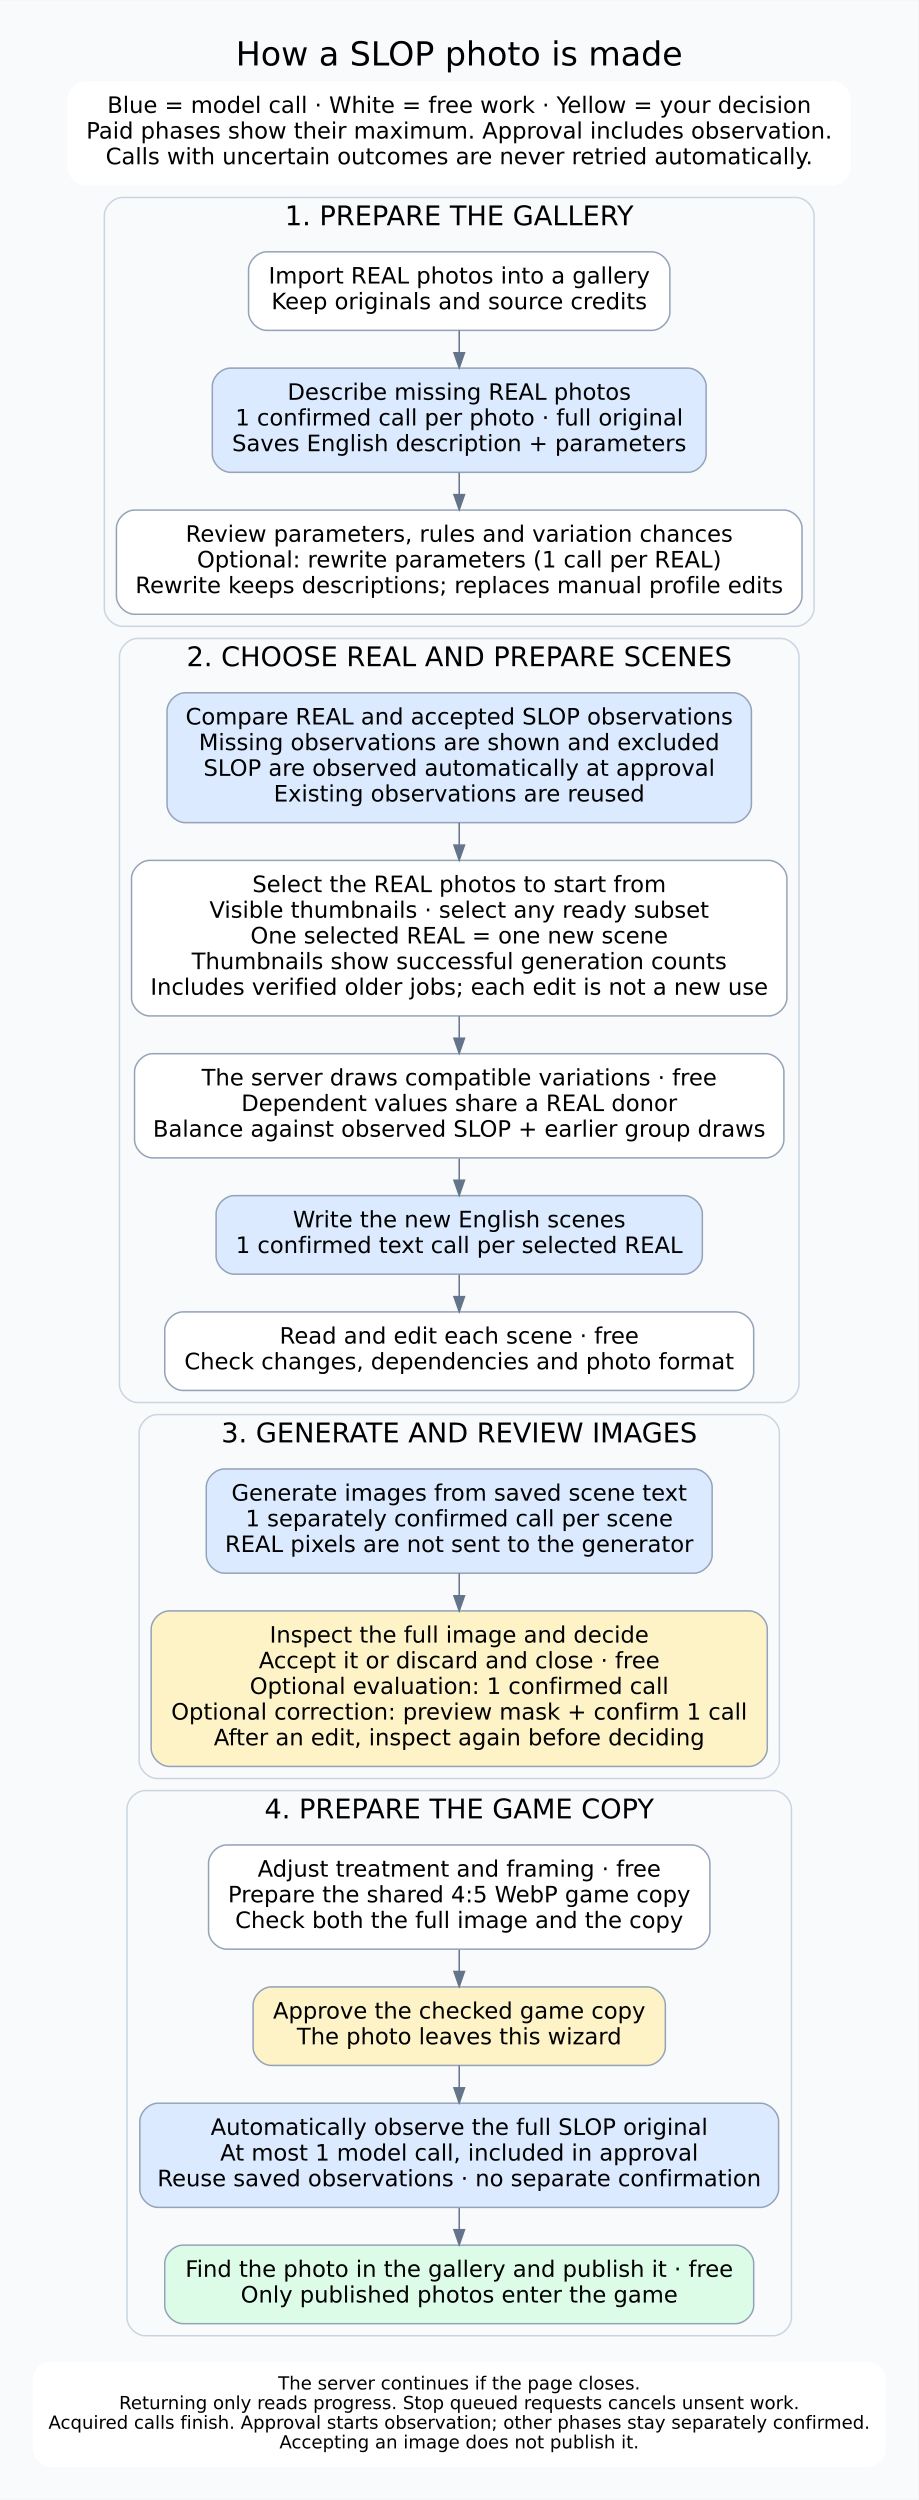
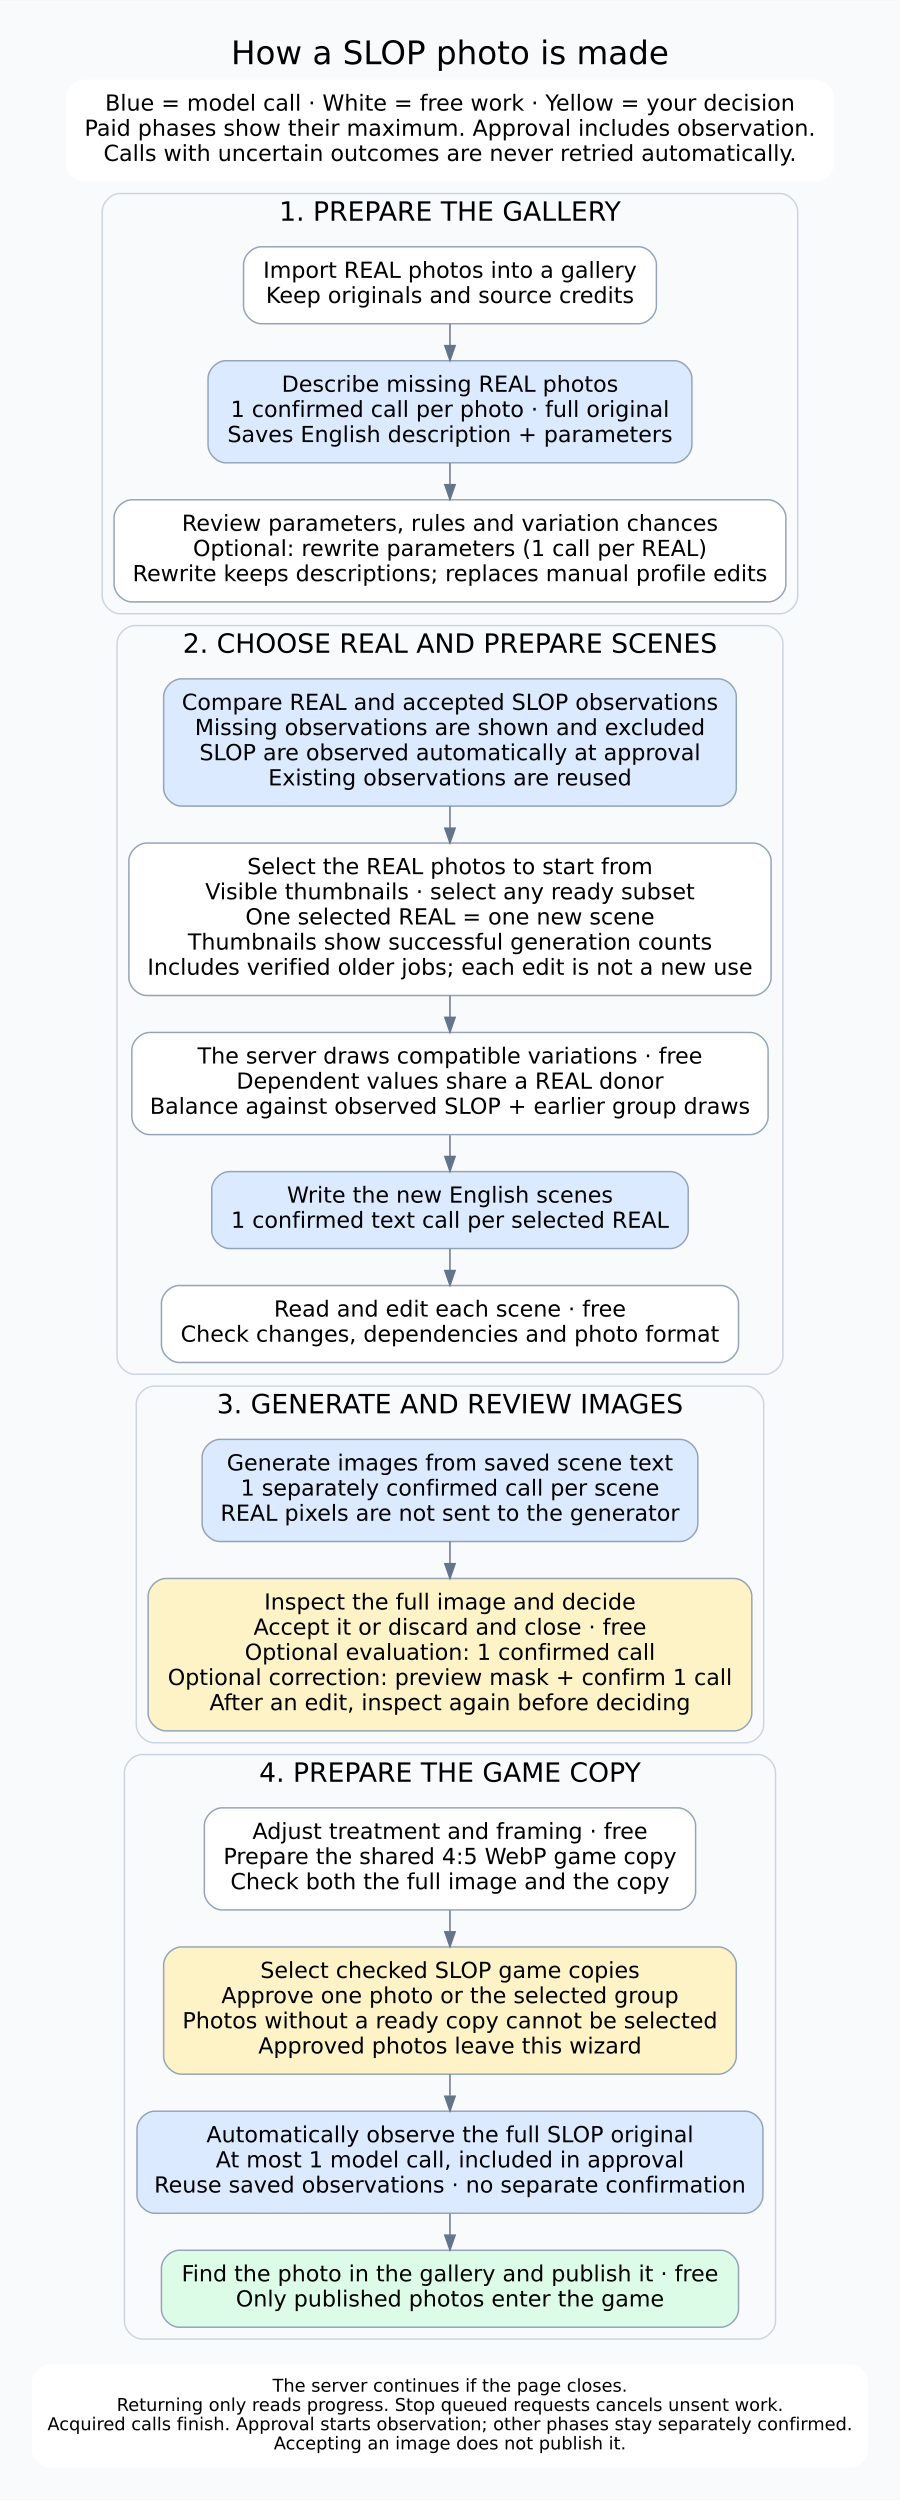
- <svg xmlns="http://www.w3.org/2000/svg" role="img" aria-label="How a SLOP photo is made" width="608pt" height="1655pt" viewBox="0.00 0.00 608.20 1655.20">
-   <g id="graph0" class="graph" transform="scale(1 1) rotate(0) translate(21.6 1633.6)">
-     <polygon fill="#f8fafc" stroke="transparent" points="-21.6,21.6 -21.6,-1633.6 586.6,-1633.6 586.6,21.6 -21.6,21.6" />
-     <text text-anchor="middle" x="282.5" y="-1590.4" font-family="DejaVu Sans" font-size="22.00">How a SLOP photo is made</text>
+ <svg xmlns="http://www.w3.org/2000/svg" role="img" aria-label="How a SLOP photo is made" width="608pt" height="1689pt" viewBox="0.00 0.00 608.20 1689.20">
+   <g id="graph0" class="graph" transform="scale(1 1) rotate(0) translate(21.6 1667.6)">
+     <polygon fill="#f8fafc" stroke="transparent" points="-21.6,21.6 -21.6,-1667.6 586.6,-1667.6 586.6,21.6 -21.6,21.6" />
+     <text text-anchor="middle" x="282.5" y="-1624.4" font-family="DejaVu Sans" font-size="22.00">How a SLOP photo is made</text>
    <g id="clust1" class="cluster">
-       <path fill="#f8fafc" stroke="#cbd5e1" d="M59.5,-1219C59.5,-1219 505.5,-1219 505.5,-1219 511.5,-1219 517.5,-1225 517.5,-1231 517.5,-1231 517.5,-1491 517.5,-1491 517.5,-1497 511.5,-1503 505.5,-1503 505.5,-1503 59.5,-1503 59.5,-1503 53.5,-1503 47.5,-1497 47.5,-1491 47.5,-1491 47.5,-1231 47.5,-1231 47.5,-1225 53.5,-1219 59.5,-1219" />
-       <text text-anchor="middle" x="282.5" y="-1484.6" font-family="DejaVu Sans" font-size="18.00">1. PREPARE THE GALLERY</text>
+       <path fill="#f8fafc" stroke="#cbd5e1" d="M59.5,-1253C59.5,-1253 505.5,-1253 505.5,-1253 511.5,-1253 517.5,-1259 517.5,-1265 517.5,-1265 517.5,-1525 517.5,-1525 517.5,-1531 511.5,-1537 505.5,-1537 505.5,-1537 59.5,-1537 59.5,-1537 53.5,-1537 47.5,-1531 47.5,-1525 47.5,-1525 47.5,-1265 47.5,-1265 47.5,-1259 53.5,-1253 59.5,-1253" />
+       <text text-anchor="middle" x="282.5" y="-1518.6" font-family="DejaVu Sans" font-size="18.00">1. PREPARE THE GALLERY</text>
    </g>
    <g id="clust2" class="cluster">
-       <path fill="#f8fafc" stroke="#cbd5e1" d="M69.5,-705C69.5,-705 495.5,-705 495.5,-705 501.5,-705 507.5,-711 507.5,-717 507.5,-717 507.5,-1199 507.5,-1199 507.5,-1205 501.5,-1211 495.5,-1211 495.5,-1211 69.5,-1211 69.5,-1211 63.5,-1211 57.5,-1205 57.5,-1199 57.5,-1199 57.5,-717 57.5,-717 57.5,-711 63.5,-705 69.5,-705" />
-       <text text-anchor="middle" x="282.5" y="-1192.6" font-family="DejaVu Sans" font-size="18.00">2. CHOOSE REAL AND PREPARE SCENES</text>
+       <path fill="#f8fafc" stroke="#cbd5e1" d="M69.5,-739C69.5,-739 495.5,-739 495.5,-739 501.5,-739 507.5,-745 507.5,-751 507.5,-751 507.5,-1233 507.5,-1233 507.5,-1239 501.5,-1245 495.5,-1245 495.5,-1245 69.5,-1245 69.5,-1245 63.5,-1245 57.5,-1239 57.5,-1233 57.5,-1233 57.5,-751 57.5,-751 57.5,-745 63.5,-739 69.5,-739" />
+       <text text-anchor="middle" x="282.5" y="-1226.6" font-family="DejaVu Sans" font-size="18.00">2. CHOOSE REAL AND PREPARE SCENES</text>
    </g>
    <g id="clust3" class="cluster">
-       <path fill="#f8fafc" stroke="#cbd5e1" d="M82.5,-456C82.5,-456 482.5,-456 482.5,-456 488.5,-456 494.5,-462 494.5,-468 494.5,-468 494.5,-685 494.5,-685 494.5,-691 488.5,-697 482.5,-697 482.5,-697 82.5,-697 82.5,-697 76.5,-697 70.5,-691 70.5,-685 70.5,-685 70.5,-468 70.5,-468 70.5,-462 76.5,-456 82.5,-456" />
-       <text text-anchor="middle" x="282.5" y="-678.6" font-family="DejaVu Sans" font-size="18.00">3. GENERATE AND REVIEW IMAGES</text>
+       <path fill="#f8fafc" stroke="#cbd5e1" d="M82.5,-490C82.5,-490 482.5,-490 482.5,-490 488.5,-490 494.5,-496 494.5,-502 494.5,-502 494.5,-719 494.5,-719 494.5,-725 488.5,-731 482.5,-731 482.5,-731 82.5,-731 82.5,-731 76.5,-731 70.5,-725 70.5,-719 70.5,-719 70.5,-502 70.5,-502 70.5,-496 76.5,-490 82.5,-490" />
+       <text text-anchor="middle" x="282.5" y="-712.6" font-family="DejaVu Sans" font-size="18.00">3. GENERATE AND REVIEW IMAGES</text>
    </g>
    <g id="clust4" class="cluster">
-       <path fill="#f8fafc" stroke="#cbd5e1" d="M74.5,-87C74.5,-87 490.5,-87 490.5,-87 496.5,-87 502.5,-93 502.5,-99 502.5,-99 502.5,-436 502.5,-436 502.5,-442 496.5,-448 490.5,-448 490.5,-448 74.5,-448 74.5,-448 68.5,-448 62.5,-442 62.5,-436 62.5,-436 62.5,-99 62.5,-99 62.5,-93 68.5,-87 74.5,-87" />
-       <text text-anchor="middle" x="282.5" y="-429.6" font-family="DejaVu Sans" font-size="18.00">4. PREPARE THE GAME COPY</text>
+       <path fill="#f8fafc" stroke="#cbd5e1" d="M74.5,-87C74.5,-87 490.5,-87 490.5,-87 496.5,-87 502.5,-93 502.5,-99 502.5,-99 502.5,-470 502.5,-470 502.5,-476 496.5,-482 490.5,-482 490.5,-482 74.5,-482 74.5,-482 68.5,-482 62.5,-476 62.5,-470 62.5,-470 62.5,-99 62.5,-99 62.5,-93 68.5,-87 74.5,-87" />
+       <text text-anchor="middle" x="282.5" y="-463.6" font-family="DejaVu Sans" font-size="18.00">4. PREPARE THE GAME COPY</text>
    </g>
    <g id="node1" class="node">
-       <path fill="white" stroke="transparent" d="M530,-1580C530,-1580 35,-1580 35,-1580 29,-1580 23,-1574 23,-1568 23,-1568 23,-1523 23,-1523 23,-1517 29,-1511 35,-1511 35,-1511 530,-1511 530,-1511 536,-1511 542,-1517 542,-1523 542,-1523 542,-1568 542,-1568 542,-1574 536,-1580 530,-1580" />
-       <text text-anchor="middle" x="282.5" y="-1559" font-family="DejaVu Sans" font-size="15.00">Blue = model call · White = free work · Yellow = your decision</text>
-       <text text-anchor="middle" x="282.5" y="-1542" font-family="DejaVu Sans" font-size="15.00">Paid phases show their maximum. Approval includes observation.</text>
-       <text text-anchor="middle" x="282.5" y="-1525" font-family="DejaVu Sans" font-size="15.00">Calls with uncertain outcomes are never retried automatically.</text>
+       <path fill="white" stroke="transparent" d="M530,-1614C530,-1614 35,-1614 35,-1614 29,-1614 23,-1608 23,-1602 23,-1602 23,-1557 23,-1557 23,-1551 29,-1545 35,-1545 35,-1545 530,-1545 530,-1545 536,-1545 542,-1551 542,-1557 542,-1557 542,-1602 542,-1602 542,-1608 536,-1614 530,-1614" />
+       <text text-anchor="middle" x="282.5" y="-1593" font-family="DejaVu Sans" font-size="15.00">Blue = model call · White = free work · Yellow = your decision</text>
+       <text text-anchor="middle" x="282.5" y="-1576" font-family="DejaVu Sans" font-size="15.00">Paid phases show their maximum. Approval includes observation.</text>
+       <text text-anchor="middle" x="282.5" y="-1559" font-family="DejaVu Sans" font-size="15.00">Calls with uncertain outcomes are never retried automatically.</text>
    </g>
    <g id="node2" class="node">
-       <path fill="white" stroke="#94a3b8" d="M410,-1467C410,-1467 155,-1467 155,-1467 149,-1467 143,-1461 143,-1455 143,-1455 143,-1427 143,-1427 143,-1421 149,-1415 155,-1415 155,-1415 410,-1415 410,-1415 416,-1415 422,-1421 422,-1427 422,-1427 422,-1455 422,-1455 422,-1461 416,-1467 410,-1467" />
-       <text text-anchor="middle" x="282.5" y="-1446" font-family="DejaVu Sans" font-size="15.00">Import REAL photos into a gallery</text>
-       <text text-anchor="middle" x="282.5" y="-1429" font-family="DejaVu Sans" font-size="15.00">Keep originals and source credits</text>
+       <path fill="white" stroke="#94a3b8" d="M410,-1501C410,-1501 155,-1501 155,-1501 149,-1501 143,-1495 143,-1489 143,-1489 143,-1461 143,-1461 143,-1455 149,-1449 155,-1449 155,-1449 410,-1449 410,-1449 416,-1449 422,-1455 422,-1461 422,-1461 422,-1489 422,-1489 422,-1495 416,-1501 410,-1501" />
+       <text text-anchor="middle" x="282.5" y="-1480" font-family="DejaVu Sans" font-size="15.00">Import REAL photos into a gallery</text>
+       <text text-anchor="middle" x="282.5" y="-1463" font-family="DejaVu Sans" font-size="15.00">Keep originals and source credits</text>
    </g>
    <g id="node3" class="node">
-       <path fill="#dbeafe" stroke="#94a3b8" d="M434,-1390C434,-1390 131,-1390 131,-1390 125,-1390 119,-1384 119,-1378 119,-1378 119,-1333 119,-1333 119,-1327 125,-1321 131,-1321 131,-1321 434,-1321 434,-1321 440,-1321 446,-1327 446,-1333 446,-1333 446,-1378 446,-1378 446,-1384 440,-1390 434,-1390" />
-       <text text-anchor="middle" x="282.5" y="-1369" font-family="DejaVu Sans" font-size="15.00">Describe missing REAL photos</text>
-       <text text-anchor="middle" x="282.5" y="-1352" font-family="DejaVu Sans" font-size="15.00">1 confirmed call per photo · full original</text>
-       <text text-anchor="middle" x="282.5" y="-1335" font-family="DejaVu Sans" font-size="15.00">Saves English description + parameters</text>
+       <path fill="#dbeafe" stroke="#94a3b8" d="M434,-1424C434,-1424 131,-1424 131,-1424 125,-1424 119,-1418 119,-1412 119,-1412 119,-1367 119,-1367 119,-1361 125,-1355 131,-1355 131,-1355 434,-1355 434,-1355 440,-1355 446,-1361 446,-1367 446,-1367 446,-1412 446,-1412 446,-1418 440,-1424 434,-1424" />
+       <text text-anchor="middle" x="282.5" y="-1403" font-family="DejaVu Sans" font-size="15.00">Describe missing REAL photos</text>
+       <text text-anchor="middle" x="282.5" y="-1386" font-family="DejaVu Sans" font-size="15.00">1 confirmed call per photo · full original</text>
+       <text text-anchor="middle" x="282.5" y="-1369" font-family="DejaVu Sans" font-size="15.00">Saves English description + parameters</text>
    </g>
    <g id="edge1" class="edge">
-       <path fill="none" stroke="#64748b" d="M282.5,-1414.95C282.5,-1410.33 282.5,-1405.38 282.5,-1400.39" />
-       <polygon fill="#64748b" stroke="#64748b" points="286,-1400.19 282.5,-1390.19 279,-1400.19 286,-1400.19" />
+       <path fill="none" stroke="#64748b" d="M282.5,-1448.95C282.5,-1444.33 282.5,-1439.38 282.5,-1434.39" />
+       <polygon fill="#64748b" stroke="#64748b" points="286,-1434.19 282.5,-1424.19 279,-1434.19 286,-1434.19" />
    </g>
    <g id="node4" class="node">
-       <path fill="white" stroke="#94a3b8" d="M497.5,-1296C497.5,-1296 67.5,-1296 67.5,-1296 61.5,-1296 55.5,-1290 55.5,-1284 55.5,-1284 55.5,-1239 55.5,-1239 55.5,-1233 61.5,-1227 67.5,-1227 67.5,-1227 497.5,-1227 497.5,-1227 503.5,-1227 509.5,-1233 509.5,-1239 509.5,-1239 509.5,-1284 509.5,-1284 509.5,-1290 503.5,-1296 497.5,-1296" />
-       <text text-anchor="middle" x="282.5" y="-1275" font-family="DejaVu Sans" font-size="15.00">Review parameters, rules and variation chances</text>
-       <text text-anchor="middle" x="282.5" y="-1258" font-family="DejaVu Sans" font-size="15.00">Optional: rewrite parameters (1 call per REAL)</text>
-       <text text-anchor="middle" x="282.5" y="-1241" font-family="DejaVu Sans" font-size="15.00">Rewrite keeps descriptions; replaces manual profile edits</text>
+       <path fill="white" stroke="#94a3b8" d="M497.5,-1330C497.5,-1330 67.5,-1330 67.5,-1330 61.5,-1330 55.5,-1324 55.5,-1318 55.5,-1318 55.5,-1273 55.5,-1273 55.5,-1267 61.5,-1261 67.5,-1261 67.5,-1261 497.5,-1261 497.5,-1261 503.5,-1261 509.5,-1267 509.5,-1273 509.5,-1273 509.5,-1318 509.5,-1318 509.5,-1324 503.5,-1330 497.5,-1330" />
+       <text text-anchor="middle" x="282.5" y="-1309" font-family="DejaVu Sans" font-size="15.00">Review parameters, rules and variation chances</text>
+       <text text-anchor="middle" x="282.5" y="-1292" font-family="DejaVu Sans" font-size="15.00">Optional: rewrite parameters (1 call per REAL)</text>
+       <text text-anchor="middle" x="282.5" y="-1275" font-family="DejaVu Sans" font-size="15.00">Rewrite keeps descriptions; replaces manual profile edits</text>
    </g>
    <g id="edge2" class="edge">
-       <path fill="none" stroke="#64748b" d="M282.5,-1320.76C282.5,-1316.14 282.5,-1311.34 282.5,-1306.56" />
-       <polygon fill="#64748b" stroke="#64748b" points="286,-1306.23 282.5,-1296.23 279,-1306.23 286,-1306.23" />
+       <path fill="none" stroke="#64748b" d="M282.5,-1354.76C282.5,-1350.14 282.5,-1345.34 282.5,-1340.56" />
+       <polygon fill="#64748b" stroke="#64748b" points="286,-1340.23 282.5,-1330.23 279,-1340.23 286,-1340.23" />
    </g>
    <g id="node6" class="node">
-       <path fill="#dbeafe" stroke="#94a3b8" d="M464,-1175C464,-1175 101,-1175 101,-1175 95,-1175 89,-1169 89,-1163 89,-1163 89,-1101 89,-1101 89,-1095 95,-1089 101,-1089 101,-1089 464,-1089 464,-1089 470,-1089 476,-1095 476,-1101 476,-1101 476,-1163 476,-1163 476,-1169 470,-1175 464,-1175" />
-       <text text-anchor="middle" x="282.5" y="-1154" font-family="DejaVu Sans" font-size="15.00">Compare REAL and accepted SLOP observations</text>
-       <text text-anchor="middle" x="282.5" y="-1137" font-family="DejaVu Sans" font-size="15.00">Missing observations are shown and excluded</text>
-       <text text-anchor="middle" x="282.5" y="-1120" font-family="DejaVu Sans" font-size="15.00">SLOP are observed automatically at approval</text>
-       <text text-anchor="middle" x="282.5" y="-1103" font-family="DejaVu Sans" font-size="15.00">Existing observations are reused</text>
+       <path fill="#dbeafe" stroke="#94a3b8" d="M464,-1209C464,-1209 101,-1209 101,-1209 95,-1209 89,-1203 89,-1197 89,-1197 89,-1135 89,-1135 89,-1129 95,-1123 101,-1123 101,-1123 464,-1123 464,-1123 470,-1123 476,-1129 476,-1135 476,-1135 476,-1197 476,-1197 476,-1203 470,-1209 464,-1209" />
+       <text text-anchor="middle" x="282.5" y="-1188" font-family="DejaVu Sans" font-size="15.00">Compare REAL and accepted SLOP observations</text>
+       <text text-anchor="middle" x="282.5" y="-1171" font-family="DejaVu Sans" font-size="15.00">Missing observations are shown and excluded</text>
+       <text text-anchor="middle" x="282.5" y="-1154" font-family="DejaVu Sans" font-size="15.00">SLOP are observed automatically at approval</text>
+       <text text-anchor="middle" x="282.5" y="-1137" font-family="DejaVu Sans" font-size="15.00">Existing observations are reused</text>
    </g>
    <g id="node5" class="node">
-       <path fill="white" stroke="#94a3b8" d="M487.5,-1064C487.5,-1064 77.5,-1064 77.5,-1064 71.5,-1064 65.5,-1058 65.5,-1052 65.5,-1052 65.5,-973 65.5,-973 65.5,-967 71.5,-961 77.5,-961 77.5,-961 487.5,-961 487.5,-961 493.5,-961 499.5,-967 499.5,-973 499.5,-973 499.5,-1052 499.5,-1052 499.5,-1058 493.5,-1064 487.5,-1064" />
-       <text text-anchor="middle" x="282.5" y="-1043" font-family="DejaVu Sans" font-size="15.00">Select the REAL photos to start from</text>
-       <text text-anchor="middle" x="282.5" y="-1026" font-family="DejaVu Sans" font-size="15.00">Visible thumbnails · select any ready subset</text>
-       <text text-anchor="middle" x="282.5" y="-1009" font-family="DejaVu Sans" font-size="15.00">One selected REAL = one new scene</text>
-       <text text-anchor="middle" x="282.5" y="-992" font-family="DejaVu Sans" font-size="15.00">Thumbnails show successful generation counts</text>
-       <text text-anchor="middle" x="282.5" y="-975" font-family="DejaVu Sans" font-size="15.00">Includes verified older jobs; each edit is not a new use</text>
+       <path fill="white" stroke="#94a3b8" d="M487.5,-1098C487.5,-1098 77.5,-1098 77.5,-1098 71.5,-1098 65.5,-1092 65.5,-1086 65.5,-1086 65.5,-1007 65.5,-1007 65.5,-1001 71.5,-995 77.5,-995 77.5,-995 487.5,-995 487.5,-995 493.5,-995 499.5,-1001 499.5,-1007 499.5,-1007 499.5,-1086 499.5,-1086 499.5,-1092 493.5,-1098 487.5,-1098" />
+       <text text-anchor="middle" x="282.5" y="-1077" font-family="DejaVu Sans" font-size="15.00">Select the REAL photos to start from</text>
+       <text text-anchor="middle" x="282.5" y="-1060" font-family="DejaVu Sans" font-size="15.00">Visible thumbnails · select any ready subset</text>
+       <text text-anchor="middle" x="282.5" y="-1043" font-family="DejaVu Sans" font-size="15.00">One selected REAL = one new scene</text>
+       <text text-anchor="middle" x="282.5" y="-1026" font-family="DejaVu Sans" font-size="15.00">Thumbnails show successful generation counts</text>
+       <text text-anchor="middle" x="282.5" y="-1009" font-family="DejaVu Sans" font-size="15.00">Includes verified older jobs; each edit is not a new use</text>
    </g>
    <g id="node7" class="node">
-       <path fill="white" stroke="#94a3b8" d="M485.5,-936C485.5,-936 79.5,-936 79.5,-936 73.5,-936 67.5,-930 67.5,-924 67.5,-924 67.5,-879 67.5,-879 67.5,-873 73.5,-867 79.5,-867 79.5,-867 485.5,-867 485.5,-867 491.5,-867 497.5,-873 497.5,-879 497.5,-879 497.5,-924 497.5,-924 497.5,-930 491.5,-936 485.5,-936" />
-       <text text-anchor="middle" x="282.5" y="-915" font-family="DejaVu Sans" font-size="15.00">The server draws compatible variations · free</text>
-       <text text-anchor="middle" x="282.5" y="-898" font-family="DejaVu Sans" font-size="15.00">Dependent values share a REAL donor</text>
-       <text text-anchor="middle" x="282.5" y="-881" font-family="DejaVu Sans" font-size="15.00">Balance against observed SLOP + earlier group draws</text>
+       <path fill="white" stroke="#94a3b8" d="M485.5,-970C485.5,-970 79.5,-970 79.5,-970 73.5,-970 67.5,-964 67.5,-958 67.5,-958 67.5,-913 67.5,-913 67.5,-907 73.5,-901 79.5,-901 79.5,-901 485.5,-901 485.5,-901 491.5,-901 497.5,-907 497.5,-913 497.5,-913 497.5,-958 497.5,-958 497.5,-964 491.5,-970 485.5,-970" />
+       <text text-anchor="middle" x="282.5" y="-949" font-family="DejaVu Sans" font-size="15.00">The server draws compatible variations · free</text>
+       <text text-anchor="middle" x="282.5" y="-932" font-family="DejaVu Sans" font-size="15.00">Dependent values share a REAL donor</text>
+       <text text-anchor="middle" x="282.5" y="-915" font-family="DejaVu Sans" font-size="15.00">Balance against observed SLOP + earlier group draws</text>
    </g>
    <g id="edge4" class="edge">
-       <path fill="none" stroke="#64748b" d="M282.5,-960.83C282.5,-956.01 282.5,-951.15 282.5,-946.4" />
-       <polygon fill="#64748b" stroke="#64748b" points="286,-946.24 282.5,-936.24 279,-946.24 286,-946.24" />
+       <path fill="none" stroke="#64748b" d="M282.5,-994.83C282.5,-990.01 282.5,-985.15 282.5,-980.4" />
+       <polygon fill="#64748b" stroke="#64748b" points="286,-980.24 282.5,-970.24 279,-980.24 286,-980.24" />
    </g>
    <g id="edge3" class="edge">
-       <path fill="none" stroke="#64748b" d="M282.5,-1088.91C282.5,-1084.14 282.5,-1079.21 282.5,-1074.26" />
-       <polygon fill="#64748b" stroke="#64748b" points="286,-1074.12 282.5,-1064.12 279,-1074.12 286,-1074.12" />
+       <path fill="none" stroke="#64748b" d="M282.5,-1122.91C282.5,-1118.14 282.5,-1113.21 282.5,-1108.26" />
+       <polygon fill="#64748b" stroke="#64748b" points="286,-1108.12 282.5,-1098.12 279,-1108.12 286,-1108.12" />
    </g>
    <g id="node8" class="node">
-       <path fill="#dbeafe" stroke="#94a3b8" d="M431.5,-842C431.5,-842 133.5,-842 133.5,-842 127.5,-842 121.5,-836 121.5,-830 121.5,-830 121.5,-802 121.5,-802 121.5,-796 127.5,-790 133.5,-790 133.5,-790 431.5,-790 431.5,-790 437.5,-790 443.5,-796 443.5,-802 443.5,-802 443.5,-830 443.5,-830 443.5,-836 437.5,-842 431.5,-842" />
-       <text text-anchor="middle" x="282.5" y="-821" font-family="DejaVu Sans" font-size="15.00">Write the new English scenes</text>
-       <text text-anchor="middle" x="282.5" y="-804" font-family="DejaVu Sans" font-size="15.00">1 confirmed text call per selected REAL</text>
+       <path fill="#dbeafe" stroke="#94a3b8" d="M431.5,-876C431.5,-876 133.5,-876 133.5,-876 127.5,-876 121.5,-870 121.5,-864 121.5,-864 121.5,-836 121.5,-836 121.5,-830 127.5,-824 133.5,-824 133.5,-824 431.5,-824 431.5,-824 437.5,-824 443.5,-830 443.5,-836 443.5,-836 443.5,-864 443.5,-864 443.5,-870 437.5,-876 431.5,-876" />
+       <text text-anchor="middle" x="282.5" y="-855" font-family="DejaVu Sans" font-size="15.00">Write the new English scenes</text>
+       <text text-anchor="middle" x="282.5" y="-838" font-family="DejaVu Sans" font-size="15.00">1 confirmed text call per selected REAL</text>
    </g>
    <g id="edge5" class="edge">
-       <path fill="none" stroke="#64748b" d="M282.5,-866.54C282.5,-861.84 282.5,-857 282.5,-852.28" />
-       <polygon fill="#64748b" stroke="#64748b" points="286,-852.22 282.5,-842.22 279,-852.22 286,-852.22" />
+       <path fill="none" stroke="#64748b" d="M282.5,-900.54C282.5,-895.84 282.5,-891 282.5,-886.28" />
+       <polygon fill="#64748b" stroke="#64748b" points="286,-886.22 282.5,-876.22 279,-886.22 286,-886.22" />
    </g>
    <g id="node9" class="node">
-       <path fill="white" stroke="#94a3b8" d="M465.5,-765C465.5,-765 99.5,-765 99.5,-765 93.5,-765 87.5,-759 87.5,-753 87.5,-753 87.5,-725 87.5,-725 87.5,-719 93.5,-713 99.5,-713 99.5,-713 465.5,-713 465.5,-713 471.5,-713 477.5,-719 477.5,-725 477.5,-725 477.5,-753 477.5,-753 477.5,-759 471.5,-765 465.5,-765" />
-       <text text-anchor="middle" x="282.5" y="-744" font-family="DejaVu Sans" font-size="15.00">Read and edit each scene · free</text>
-       <text text-anchor="middle" x="282.5" y="-727" font-family="DejaVu Sans" font-size="15.00">Check changes, dependencies and photo format</text>
+       <path fill="white" stroke="#94a3b8" d="M465.5,-799C465.5,-799 99.5,-799 99.5,-799 93.5,-799 87.5,-793 87.5,-787 87.5,-787 87.5,-759 87.5,-759 87.5,-753 93.5,-747 99.5,-747 99.5,-747 465.5,-747 465.5,-747 471.5,-747 477.5,-753 477.5,-759 477.5,-759 477.5,-787 477.5,-787 477.5,-793 471.5,-799 465.5,-799" />
+       <text text-anchor="middle" x="282.5" y="-778" font-family="DejaVu Sans" font-size="15.00">Read and edit each scene · free</text>
+       <text text-anchor="middle" x="282.5" y="-761" font-family="DejaVu Sans" font-size="15.00">Check changes, dependencies and photo format</text>
    </g>
    <g id="edge6" class="edge">
-       <path fill="none" stroke="#64748b" d="M282.5,-789.61C282.5,-785.04 282.5,-780.2 282.5,-775.41" />
-       <polygon fill="#64748b" stroke="#64748b" points="286,-775.11 282.5,-765.11 279,-775.11 286,-775.11" />
+       <path fill="none" stroke="#64748b" d="M282.5,-823.61C282.5,-819.04 282.5,-814.2 282.5,-809.41" />
+       <polygon fill="#64748b" stroke="#64748b" points="286,-809.11 282.5,-799.11 279,-809.11 286,-809.11" />
    </g>
    <g id="node10" class="node">
-       <path fill="#dbeafe" stroke="#94a3b8" d="M438,-661C438,-661 127,-661 127,-661 121,-661 115,-655 115,-649 115,-649 115,-604 115,-604 115,-598 121,-592 127,-592 127,-592 438,-592 438,-592 444,-592 450,-598 450,-604 450,-604 450,-649 450,-649 450,-655 444,-661 438,-661" />
-       <text text-anchor="middle" x="282.5" y="-640" font-family="DejaVu Sans" font-size="15.00">Generate images from saved scene text</text>
-       <text text-anchor="middle" x="282.5" y="-623" font-family="DejaVu Sans" font-size="15.00">1 separately confirmed call per scene</text>
-       <text text-anchor="middle" x="282.5" y="-606" font-family="DejaVu Sans" font-size="15.00">REAL pixels are not sent to the generator</text>
+       <path fill="#dbeafe" stroke="#94a3b8" d="M438,-695C438,-695 127,-695 127,-695 121,-695 115,-689 115,-683 115,-683 115,-638 115,-638 115,-632 121,-626 127,-626 127,-626 438,-626 438,-626 444,-626 450,-632 450,-638 450,-638 450,-683 450,-683 450,-689 444,-695 438,-695" />
+       <text text-anchor="middle" x="282.5" y="-674" font-family="DejaVu Sans" font-size="15.00">Generate images from saved scene text</text>
+       <text text-anchor="middle" x="282.5" y="-657" font-family="DejaVu Sans" font-size="15.00">1 separately confirmed call per scene</text>
+       <text text-anchor="middle" x="282.5" y="-640" font-family="DejaVu Sans" font-size="15.00">REAL pixels are not sent to the generator</text>
    </g>
    <g id="node11" class="node">
-       <path fill="#fef3c7" stroke="#94a3b8" d="M474.5,-567C474.5,-567 90.5,-567 90.5,-567 84.5,-567 78.5,-561 78.5,-555 78.5,-555 78.5,-476 78.5,-476 78.5,-470 84.5,-464 90.5,-464 90.5,-464 474.5,-464 474.5,-464 480.5,-464 486.5,-470 486.5,-476 486.5,-476 486.5,-555 486.5,-555 486.5,-561 480.5,-567 474.5,-567" />
-       <text text-anchor="middle" x="282.5" y="-546" font-family="DejaVu Sans" font-size="15.00">Inspect the full image and decide</text>
-       <text text-anchor="middle" x="282.5" y="-529" font-family="DejaVu Sans" font-size="15.00">Accept it or discard and close · free</text>
-       <text text-anchor="middle" x="282.5" y="-512" font-family="DejaVu Sans" font-size="15.00">Optional evaluation: 1 confirmed call</text>
-       <text text-anchor="middle" x="282.5" y="-495" font-family="DejaVu Sans" font-size="15.00">Optional correction: preview mask + confirm 1 call</text>
-       <text text-anchor="middle" x="282.5" y="-478" font-family="DejaVu Sans" font-size="15.00">After an edit, inspect again before deciding</text>
+       <path fill="#fef3c7" stroke="#94a3b8" d="M474.5,-601C474.5,-601 90.5,-601 90.5,-601 84.5,-601 78.5,-595 78.5,-589 78.5,-589 78.5,-510 78.5,-510 78.5,-504 84.5,-498 90.5,-498 90.5,-498 474.5,-498 474.5,-498 480.5,-498 486.5,-504 486.5,-510 486.5,-510 486.5,-589 486.5,-589 486.5,-595 480.5,-601 474.5,-601" />
+       <text text-anchor="middle" x="282.5" y="-580" font-family="DejaVu Sans" font-size="15.00">Inspect the full image and decide</text>
+       <text text-anchor="middle" x="282.5" y="-563" font-family="DejaVu Sans" font-size="15.00">Accept it or discard and close · free</text>
+       <text text-anchor="middle" x="282.5" y="-546" font-family="DejaVu Sans" font-size="15.00">Optional evaluation: 1 confirmed call</text>
+       <text text-anchor="middle" x="282.5" y="-529" font-family="DejaVu Sans" font-size="15.00">Optional correction: preview mask + confirm 1 call</text>
+       <text text-anchor="middle" x="282.5" y="-512" font-family="DejaVu Sans" font-size="15.00">After an edit, inspect again before deciding</text>
    </g>
    <g id="edge7" class="edge">
-       <path fill="none" stroke="#64748b" d="M282.5,-591.91C282.5,-587.23 282.5,-582.31 282.5,-577.31" />
-       <polygon fill="#64748b" stroke="#64748b" points="286,-577.02 282.5,-567.02 279,-577.02 286,-577.02" />
+       <path fill="none" stroke="#64748b" d="M282.5,-625.91C282.5,-621.23 282.5,-616.31 282.5,-611.31" />
+       <polygon fill="#64748b" stroke="#64748b" points="286,-611.02 282.5,-601.02 279,-611.02 286,-611.02" />
    </g>
    <g id="node12" class="node">
-       <path fill="white" stroke="#94a3b8" d="M436.5,-412C436.5,-412 128.5,-412 128.5,-412 122.5,-412 116.5,-406 116.5,-400 116.5,-400 116.5,-355 116.5,-355 116.5,-349 122.5,-343 128.5,-343 128.5,-343 436.5,-343 436.5,-343 442.5,-343 448.5,-349 448.5,-355 448.5,-355 448.5,-400 448.5,-400 448.5,-406 442.5,-412 436.5,-412" />
-       <text text-anchor="middle" x="282.5" y="-391" font-family="DejaVu Sans" font-size="15.00">Adjust treatment and framing · free</text>
-       <text text-anchor="middle" x="282.5" y="-374" font-family="DejaVu Sans" font-size="15.00">Prepare the shared 4:5 WebP game copy</text>
-       <text text-anchor="middle" x="282.5" y="-357" font-family="DejaVu Sans" font-size="15.00">Check both the full image and the copy</text>
+       <path fill="white" stroke="#94a3b8" d="M436.5,-446C436.5,-446 128.5,-446 128.5,-446 122.5,-446 116.5,-440 116.5,-434 116.5,-434 116.5,-389 116.5,-389 116.5,-383 122.5,-377 128.5,-377 128.5,-377 436.5,-377 436.5,-377 442.5,-377 448.5,-383 448.5,-389 448.5,-389 448.5,-434 448.5,-434 448.5,-440 442.5,-446 436.5,-446" />
+       <text text-anchor="middle" x="282.5" y="-425" font-family="DejaVu Sans" font-size="15.00">Adjust treatment and framing · free</text>
+       <text text-anchor="middle" x="282.5" y="-408" font-family="DejaVu Sans" font-size="15.00">Prepare the shared 4:5 WebP game copy</text>
+       <text text-anchor="middle" x="282.5" y="-391" font-family="DejaVu Sans" font-size="15.00">Check both the full image and the copy</text>
    </g>
    <g id="node13" class="node">
-       <path fill="#fef3c7" stroke="#94a3b8" d="M407,-318C407,-318 158,-318 158,-318 152,-318 146,-312 146,-306 146,-306 146,-278 146,-278 146,-272 152,-266 158,-266 158,-266 407,-266 407,-266 413,-266 419,-272 419,-278 419,-278 419,-306 419,-306 419,-312 413,-318 407,-318" />
-       <text text-anchor="middle" x="282.5" y="-297" font-family="DejaVu Sans" font-size="15.00">Approve the checked game copy</text>
-       <text text-anchor="middle" x="282.5" y="-280" font-family="DejaVu Sans" font-size="15.00">The photo leaves this wizard</text>
+       <path fill="#fef3c7" stroke="#94a3b8" d="M464,-352C464,-352 101,-352 101,-352 95,-352 89,-346 89,-340 89,-340 89,-278 89,-278 89,-272 95,-266 101,-266 101,-266 464,-266 464,-266 470,-266 476,-272 476,-278 476,-278 476,-340 476,-340 476,-346 470,-352 464,-352" />
+       <text text-anchor="middle" x="282.5" y="-331" font-family="DejaVu Sans" font-size="15.00">Select checked SLOP game copies</text>
+       <text text-anchor="middle" x="282.5" y="-314" font-family="DejaVu Sans" font-size="15.00">Approve one photo or the selected group</text>
+       <text text-anchor="middle" x="282.5" y="-297" font-family="DejaVu Sans" font-size="15.00">Photos without a ready copy cannot be selected</text>
+       <text text-anchor="middle" x="282.5" y="-280" font-family="DejaVu Sans" font-size="15.00">Approved photos leave this wizard</text>
    </g>
    <g id="edge8" class="edge">
-       <path fill="none" stroke="#64748b" d="M282.5,-342.54C282.5,-337.84 282.5,-333 282.5,-328.28" />
-       <polygon fill="#64748b" stroke="#64748b" points="286,-328.22 282.5,-318.22 279,-328.22 286,-328.22" />
+       <path fill="none" stroke="#64748b" d="M282.5,-376.76C282.5,-372.08 282.5,-367.2 282.5,-362.28" />
+       <polygon fill="#64748b" stroke="#64748b" points="286,-362.22 282.5,-352.22 279,-362.22 286,-362.22" />
    </g>
    <g id="node14" class="node">
      <path fill="#dbeafe" stroke="#94a3b8" d="M482,-241C482,-241 83,-241 83,-241 77,-241 71,-235 71,-229 71,-229 71,-184 71,-184 71,-178 77,-172 83,-172 83,-172 482,-172 482,-172 488,-172 494,-178 494,-184 494,-184 494,-229 494,-229 494,-235 488,-241 482,-241" />
      <text text-anchor="middle" x="282.5" y="-220" font-family="DejaVu Sans" font-size="15.00">Automatically observe the full SLOP original</text>
      <text text-anchor="middle" x="282.5" y="-203" font-family="DejaVu Sans" font-size="15.00">At most 1 model call, included in approval</text>
      <text text-anchor="middle" x="282.5" y="-186" font-family="DejaVu Sans" font-size="15.00">Reuse saved observations · no separate confirmation</text>
    </g>
    <g id="edge9" class="edge">
-       <path fill="none" stroke="#64748b" d="M282.5,-265.95C282.5,-261.33 282.5,-256.38 282.5,-251.39" />
-       <polygon fill="#64748b" stroke="#64748b" points="286,-251.19 282.5,-241.19 279,-251.19 286,-251.19" />
+       <path fill="none" stroke="#64748b" d="M282.5,-265.96C282.5,-261.17 282.5,-256.28 282.5,-251.47" />
+       <polygon fill="#64748b" stroke="#64748b" points="286,-251.13 282.5,-241.13 279,-251.13 286,-251.13" />
    </g>
    <g id="node15" class="node">
      <path fill="#dcfce7" stroke="#94a3b8" d="M465.5,-147C465.5,-147 99.5,-147 99.5,-147 93.5,-147 87.5,-141 87.5,-135 87.5,-135 87.5,-107 87.5,-107 87.5,-101 93.5,-95 99.5,-95 99.5,-95 465.5,-95 465.5,-95 471.5,-95 477.5,-101 477.5,-107 477.5,-107 477.5,-135 477.5,-135 477.5,-141 471.5,-147 465.5,-147" />
      <text text-anchor="middle" x="282.5" y="-126" font-family="DejaVu Sans" font-size="15.00">Find the photo in the gallery and publish it · free</text>
      <text text-anchor="middle" x="282.5" y="-109" font-family="DejaVu Sans" font-size="15.00">Only published photos enter the game</text>
    </g>
    <g id="edge10" class="edge">
      <path fill="none" stroke="#64748b" d="M282.5,-171.54C282.5,-166.84 282.5,-162 282.5,-157.28" />
      <polygon fill="#64748b" stroke="#64748b" points="286,-157.22 282.5,-147.22 279,-157.22 286,-157.22" />
    </g>
    <g id="node16" class="node">
      <path fill="white" stroke="transparent" d="M553,-70C553,-70 12,-70 12,-70 6,-70 0,-64 0,-58 0,-58 0,-12 0,-12 0,-6 6,0 12,0 12,0 553,0 553,0 559,0 565,-6 565,-12 565,-12 565,-58 565,-58 565,-64 559,-70 553,-70" />
      <text text-anchor="middle" x="282.5" y="-51.4" font-family="DejaVu Sans" font-size="12.00">The server continues if the page closes.</text>
      <text text-anchor="middle" x="282.5" y="-38.4" font-family="DejaVu Sans" font-size="12.00">Returning only reads progress. Stop queued requests cancels unsent work.</text>
      <text text-anchor="middle" x="282.5" y="-25.4" font-family="DejaVu Sans" font-size="12.00">Acquired calls finish. Approval starts observation; other phases stay separately confirmed.</text>
      <text text-anchor="middle" x="282.5" y="-12.4" font-family="DejaVu Sans" font-size="12.00">Accepting an image does not publish it.</text>
    </g>
  </g>
</svg>
